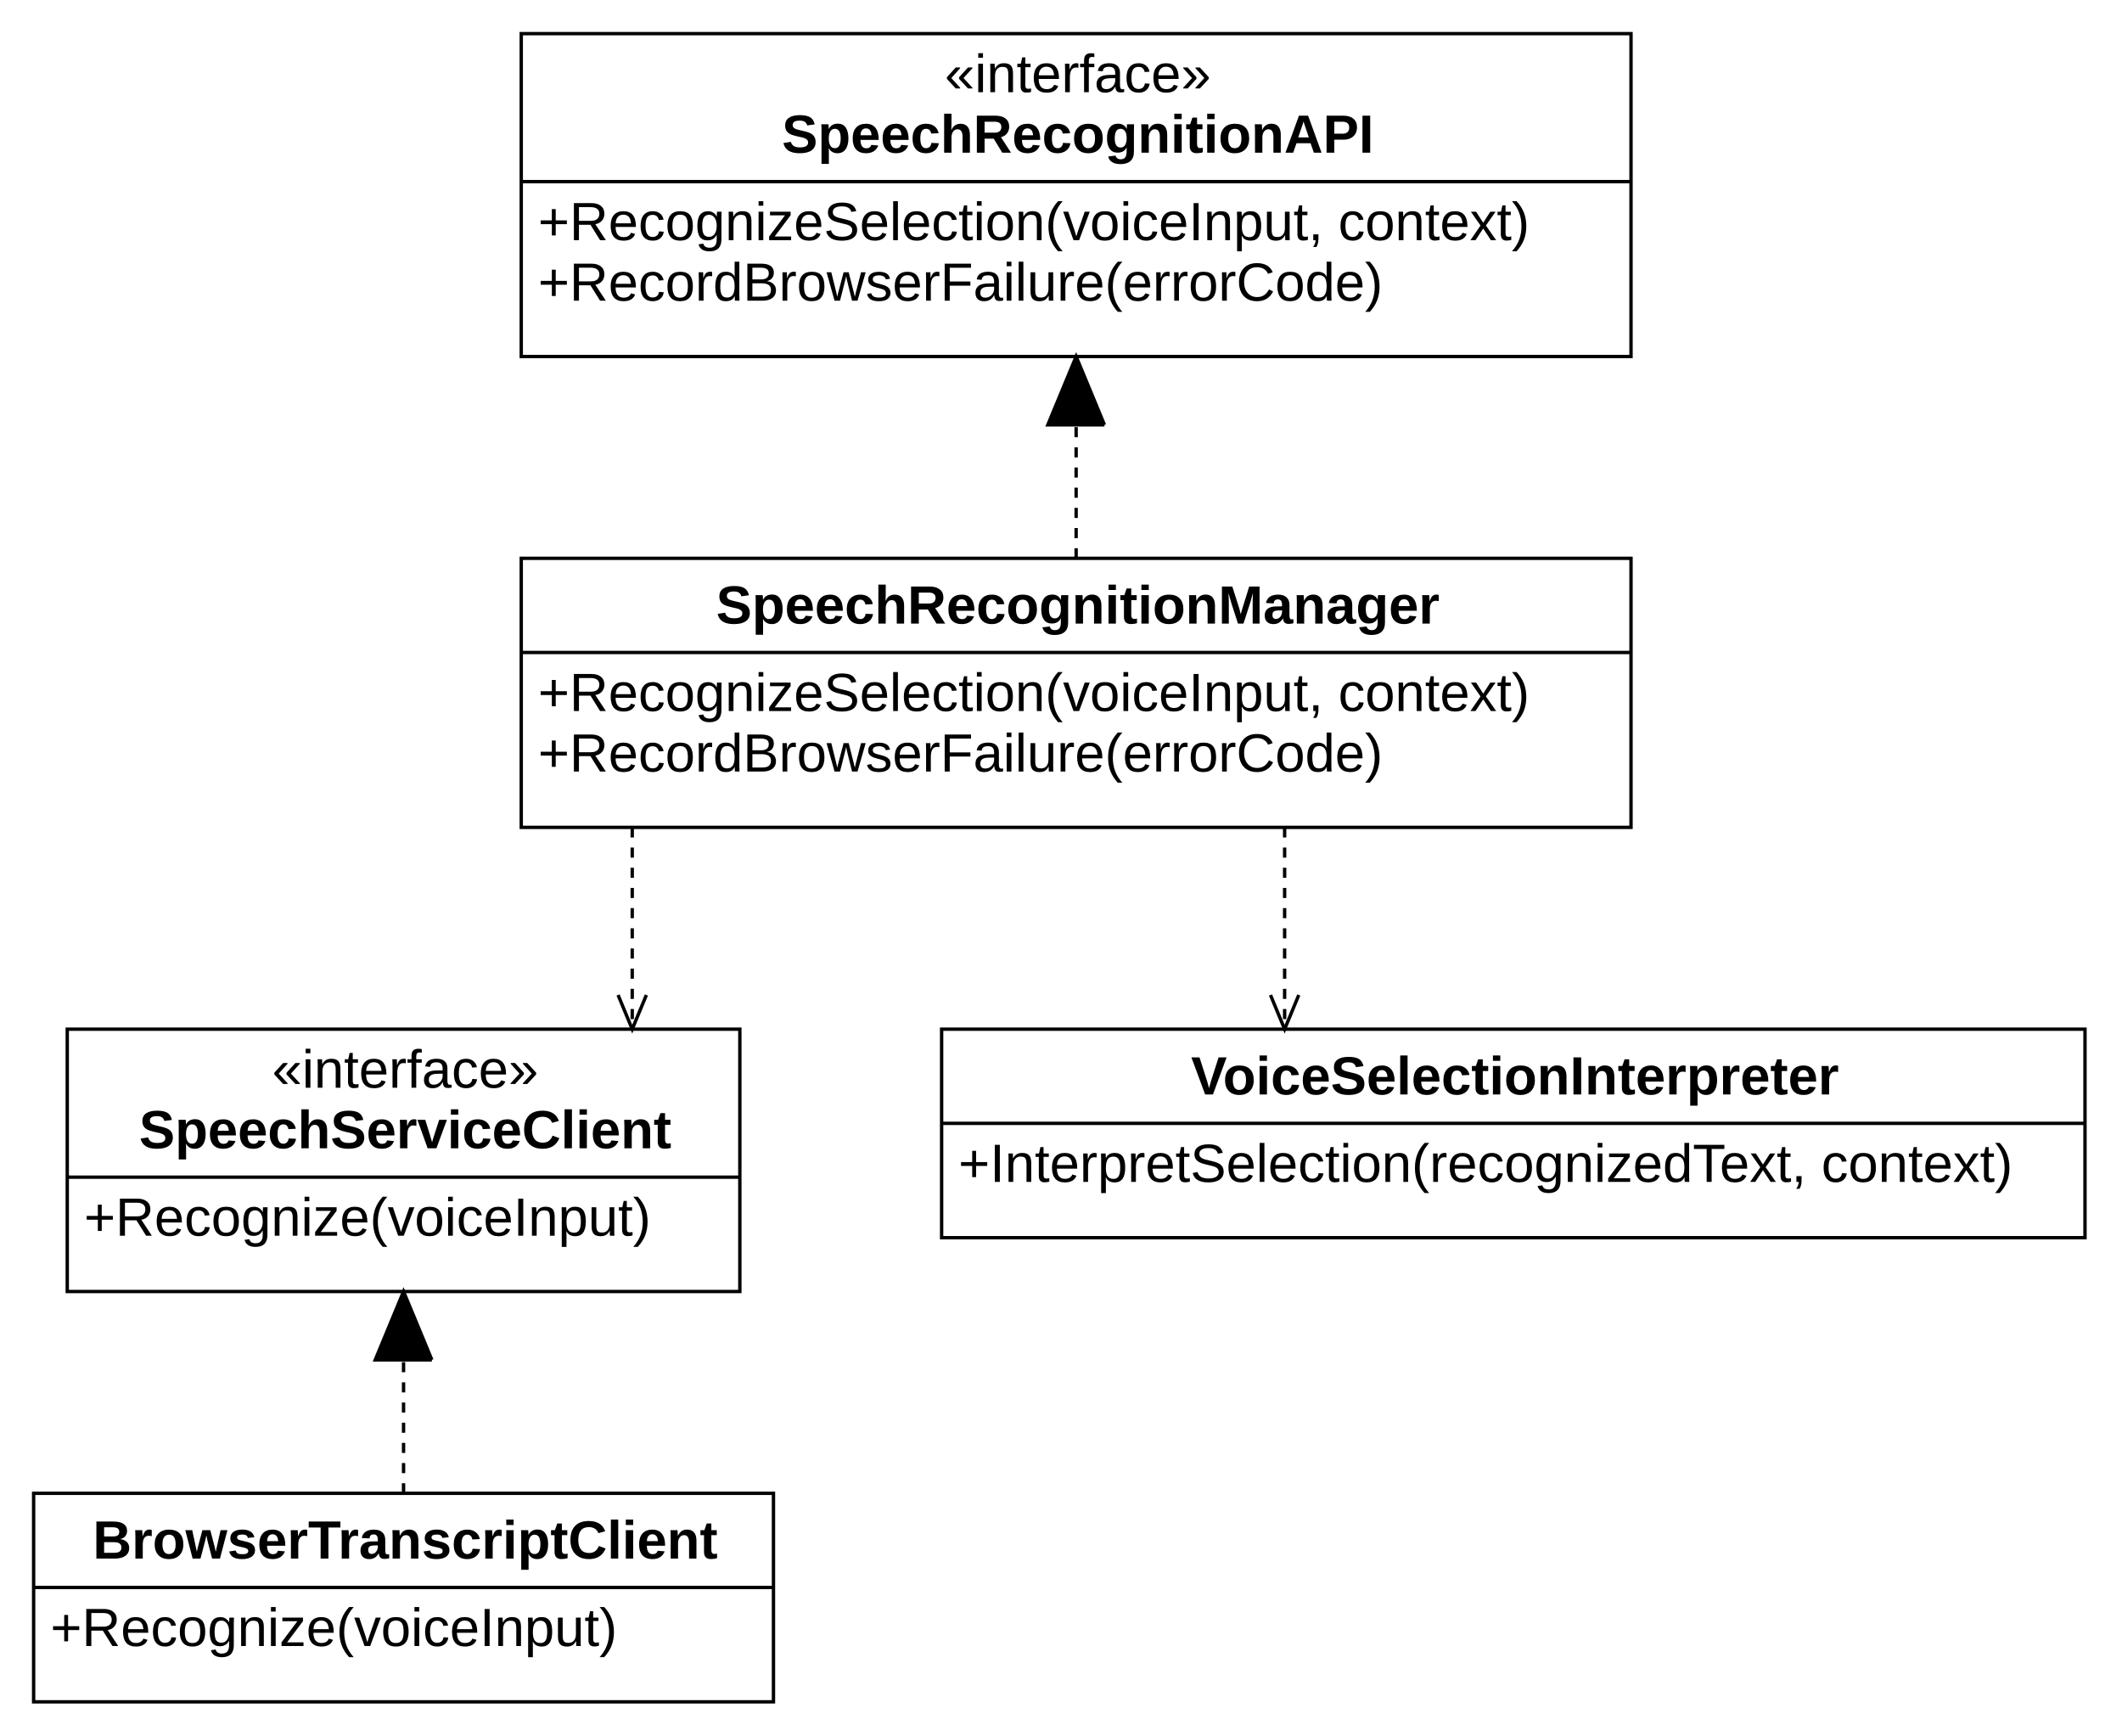
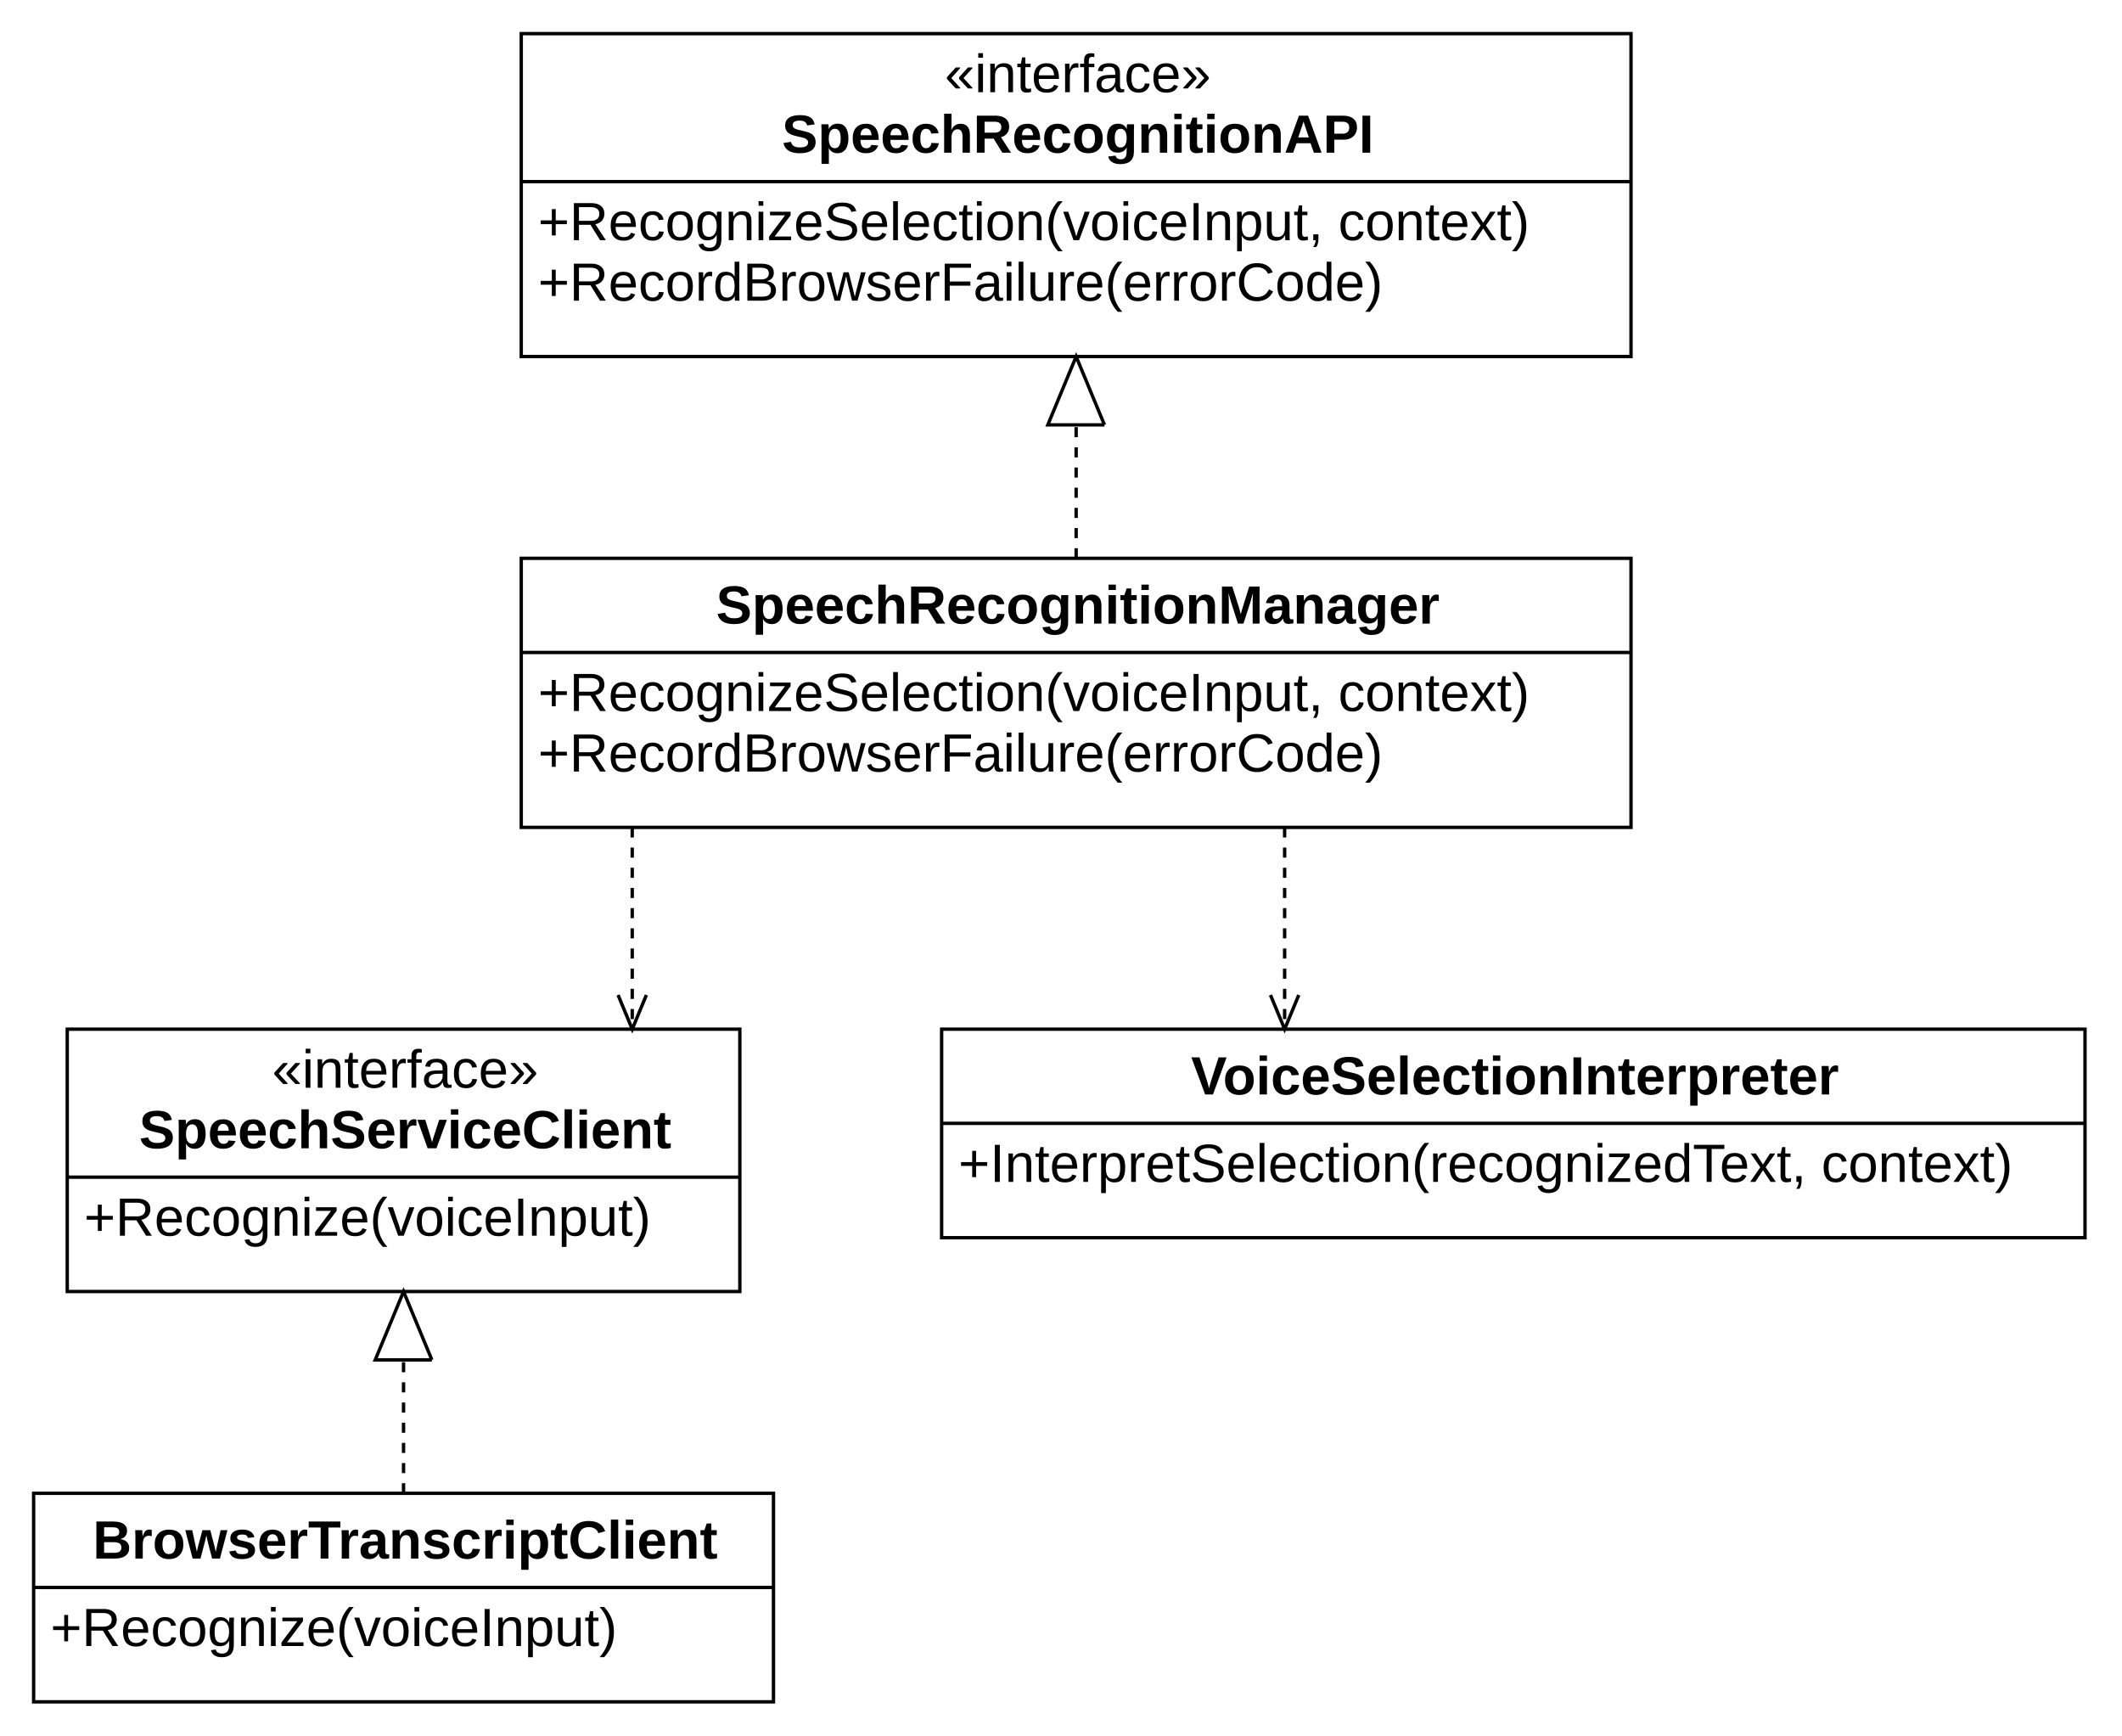
<svg xmlns="http://www.w3.org/2000/svg" width="631" height="516">
  <defs />
  <g>
    <path fill="rgb(255,255,255)" stroke="none" d="M 155 10 L 485 10 L 485 106 L 155 106 Z" />
    <path fill="none" stroke="rgb(0,0,0)" stroke-width="1" stroke-miterlimit="10" d="M 155 10 L 485 10 L 485 106 L 155 106 Z" />
    <path fill="none" stroke="rgb(0,0,0)" stroke-width="1" stroke-miterlimit="10" d="M 155 54 L 485 54" />
    <text fill="rgb(0,0,0)" stroke="none" font-family="Arial" font-size="16px" font-style="normal" font-weight="normal" text-decoration="normal" x="280.918" y="27.406" text-anchor="start" dominant-baseline="alphabetic" xml:space="preserve">«interface»</text>
    <text fill="rgb(0,0,0)" stroke="none" font-family="Arial" font-size="16px" font-style="normal" font-weight="bold" text-decoration="normal" x="232.488" y="45.406" text-anchor="start" dominant-baseline="alphabetic" xml:space="preserve">SpeechRecognitionAPI</text>
    <text fill="rgb(0,0,0)" stroke="none" font-family="Arial" font-size="16px" font-style="normal" font-weight="normal" text-decoration="normal" x="160" y="71.406" text-anchor="start" dominant-baseline="alphabetic" xml:space="preserve">+RecognizeSelection(voiceInput, context)</text>
    <text fill="rgb(0,0,0)" stroke="none" font-family="Arial" font-size="16px" font-style="normal" font-weight="normal" text-decoration="normal" x="160" y="89.406" text-anchor="start" dominant-baseline="alphabetic" xml:space="preserve">+RecordBrowserFailure(errorCode)</text>
    <path fill="rgb(255,255,255)" stroke="none" d="M 155 166 L 485 166 L 485 246 L 155 246 Z" />
    <path fill="none" stroke="rgb(0,0,0)" stroke-width="1" stroke-miterlimit="10" d="M 155 166 L 485 166 L 485 246 L 155 246 Z" />
    <path fill="none" stroke="rgb(0,0,0)" stroke-width="1" stroke-miterlimit="10" d="M 155 194 L 485 194" />
    <text fill="rgb(0,0,0)" stroke="none" font-family="Arial" font-size="16px" font-style="normal" font-weight="bold" text-decoration="normal" x="212.926" y="185.406" text-anchor="start" dominant-baseline="alphabetic" xml:space="preserve">SpeechRecognitionManager</text>
    <text fill="rgb(0,0,0)" stroke="none" font-family="Arial" font-size="16px" font-style="normal" font-weight="normal" text-decoration="normal" x="160" y="211.406" text-anchor="start" dominant-baseline="alphabetic" xml:space="preserve">+RecognizeSelection(voiceInput, context)</text>
    <text fill="rgb(0,0,0)" stroke="none" font-family="Arial" font-size="16px" font-style="normal" font-weight="normal" text-decoration="normal" x="160" y="229.406" text-anchor="start" dominant-baseline="alphabetic" xml:space="preserve">+RecordBrowserFailure(errorCode)</text>
    <path fill="rgb(255,255,255)" stroke="none" d="M 20 306 L 220 306 L 220 384 L 20 384 Z" />
    <path fill="none" stroke="rgb(0,0,0)" stroke-width="1" stroke-miterlimit="10" d="M 20 306 L 220 306 L 220 384 L 20 384 Z" />
    <path fill="none" stroke="rgb(0,0,0)" stroke-width="1" stroke-miterlimit="10" d="M 20 350 L 220 350" />
    <text fill="rgb(0,0,0)" stroke="none" font-family="Arial" font-size="16px" font-style="normal" font-weight="normal" text-decoration="normal" x="80.918" y="323.406" text-anchor="start" dominant-baseline="alphabetic" xml:space="preserve">«interface»</text>
    <text fill="rgb(0,0,0)" stroke="none" font-family="Arial" font-size="16px" font-style="normal" font-weight="bold" text-decoration="normal" x="41.352" y="341.406" text-anchor="start" dominant-baseline="alphabetic" xml:space="preserve">SpeechServiceClient</text>
    <text fill="rgb(0,0,0)" stroke="none" font-family="Arial" font-size="16px" font-style="normal" font-weight="normal" text-decoration="normal" x="25" y="367.406" text-anchor="start" dominant-baseline="alphabetic" xml:space="preserve">+Recognize(voiceInput)</text>
    <path fill="rgb(255,255,255)" stroke="none" d="M 280 306 L 620 306 L 620 368 L 280 368 Z" />
    <path fill="none" stroke="rgb(0,0,0)" stroke-width="1" stroke-miterlimit="10" d="M 280 306 L 620 306 L 620 368 L 280 368 Z" />
    <path fill="none" stroke="rgb(0,0,0)" stroke-width="1" stroke-miterlimit="10" d="M 280 334 L 620 334" />
    <text fill="rgb(0,0,0)" stroke="none" font-family="Arial" font-size="16px" font-style="normal" font-weight="bold" text-decoration="normal" x="354.172" y="325.406" text-anchor="start" dominant-baseline="alphabetic" xml:space="preserve">VoiceSelectionInterpreter</text>
    <text fill="rgb(0,0,0)" stroke="none" font-family="Arial" font-size="16px" font-style="normal" font-weight="normal" text-decoration="normal" x="285" y="351.406" text-anchor="start" dominant-baseline="alphabetic" xml:space="preserve">+InterpretSelection(recognizedText, context)</text>
    <path fill="none" stroke="rgb(0,0,0)" stroke-width="1" stroke-miterlimit="10" d="M 320 166 L 320 106" stroke-dasharray="3,3" />
-     <path fill="rgb(0,0,0)" stroke="none" d="M 328.419 126.325 L 320 106 L 311.581 126.325 Z" />
+     <path fill="rgb(255,255,255)" stroke="none" d="M 328.419 126.325 L 320 106 L 311.581 126.325 Z" />
    <path fill="none" stroke="rgb(0,0,0)" stroke-width="1" stroke-miterlimit="10" d="M 328.419 126.325 L 320 106 L 311.581 126.325 L 328.419 126.325" />
    <path fill="none" stroke="rgb(0,0,0)" stroke-width="1" stroke-miterlimit="10" d="M 188 246 L 188 306" stroke-dasharray="3,3" />
    <path fill="none" stroke="rgb(0,0,0)" stroke-width="1" stroke-miterlimit="10" d="M 183.79 295.837 L 188 306 L 192.21 295.837" />
    <path fill="none" stroke="rgb(0,0,0)" stroke-width="1" stroke-miterlimit="10" d="M 382 246 L 382 306" stroke-dasharray="3,3" />
    <path fill="none" stroke="rgb(0,0,0)" stroke-width="1" stroke-miterlimit="10" d="M 377.79 295.837 L 382 306 L 386.21 295.837" />
    <path fill="rgb(255,255,255)" stroke="none" d="M 10 444 L 230 444 L 230 506 L 10 506 Z" />
    <path fill="none" stroke="rgb(0,0,0)" stroke-width="1" stroke-miterlimit="10" d="M 10 444 L 230 444 L 230 506 L 10 506 Z" />
    <path fill="none" stroke="rgb(0,0,0)" stroke-width="1" stroke-miterlimit="10" d="M 10 472 L 230 472" />
    <text fill="rgb(0,0,0)" stroke="none" font-family="Arial" font-size="16px" font-style="normal" font-weight="bold" text-decoration="normal" x="27.586" y="463.406" text-anchor="start" dominant-baseline="alphabetic" xml:space="preserve">BrowserTranscriptClient</text>
    <text fill="rgb(0,0,0)" stroke="none" font-family="Arial" font-size="16px" font-style="normal" font-weight="normal" text-decoration="normal" x="15" y="489.406" text-anchor="start" dominant-baseline="alphabetic" xml:space="preserve">+Recognize(voiceInput)</text>
    <path fill="none" stroke="rgb(0,0,0)" stroke-width="1" stroke-miterlimit="10" d="M 120 444 L 120 384" stroke-dasharray="3,3" />
-     <path fill="rgb(0,0,0)" stroke="none" d="M 128.419 404.325 L 120 384 L 111.581 404.325 Z" />
+     <path fill="rgb(255,255,255)" stroke="none" d="M 128.419 404.325 L 120 384 L 111.581 404.325 Z" />
    <path fill="none" stroke="rgb(0,0,0)" stroke-width="1" stroke-miterlimit="10" d="M 128.419 404.325 L 120 384 L 111.581 404.325 L 128.419 404.325" />
  </g>
</svg>
